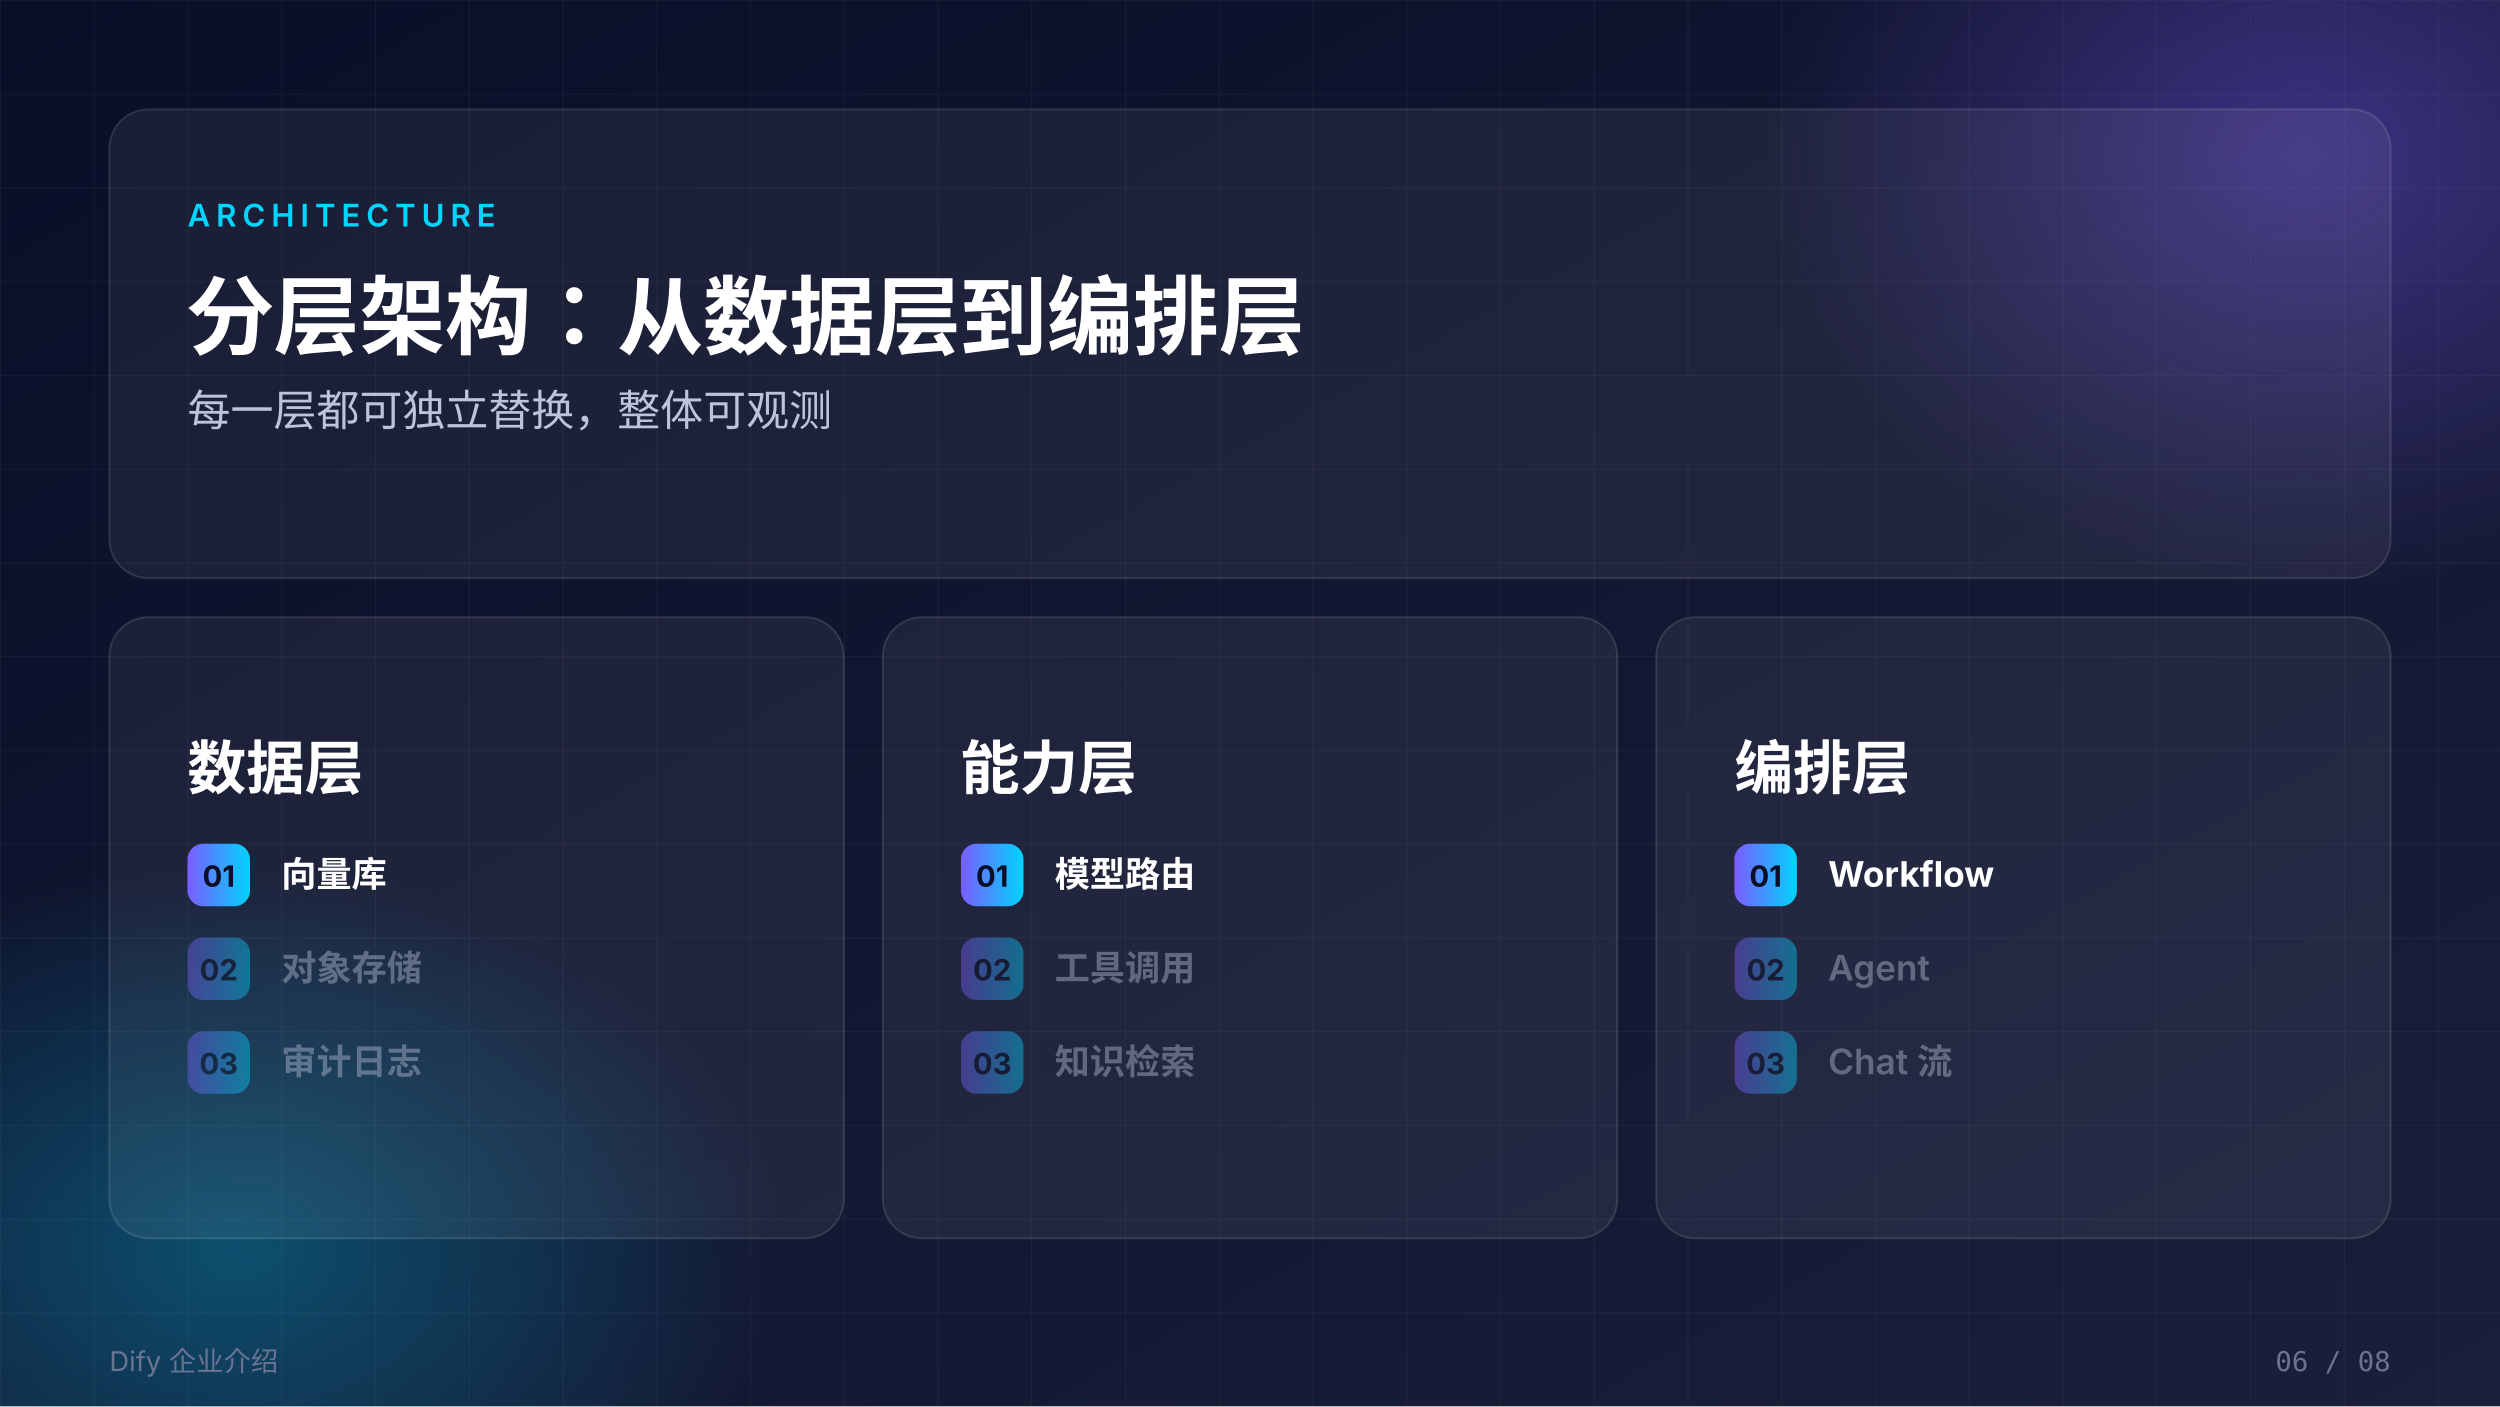
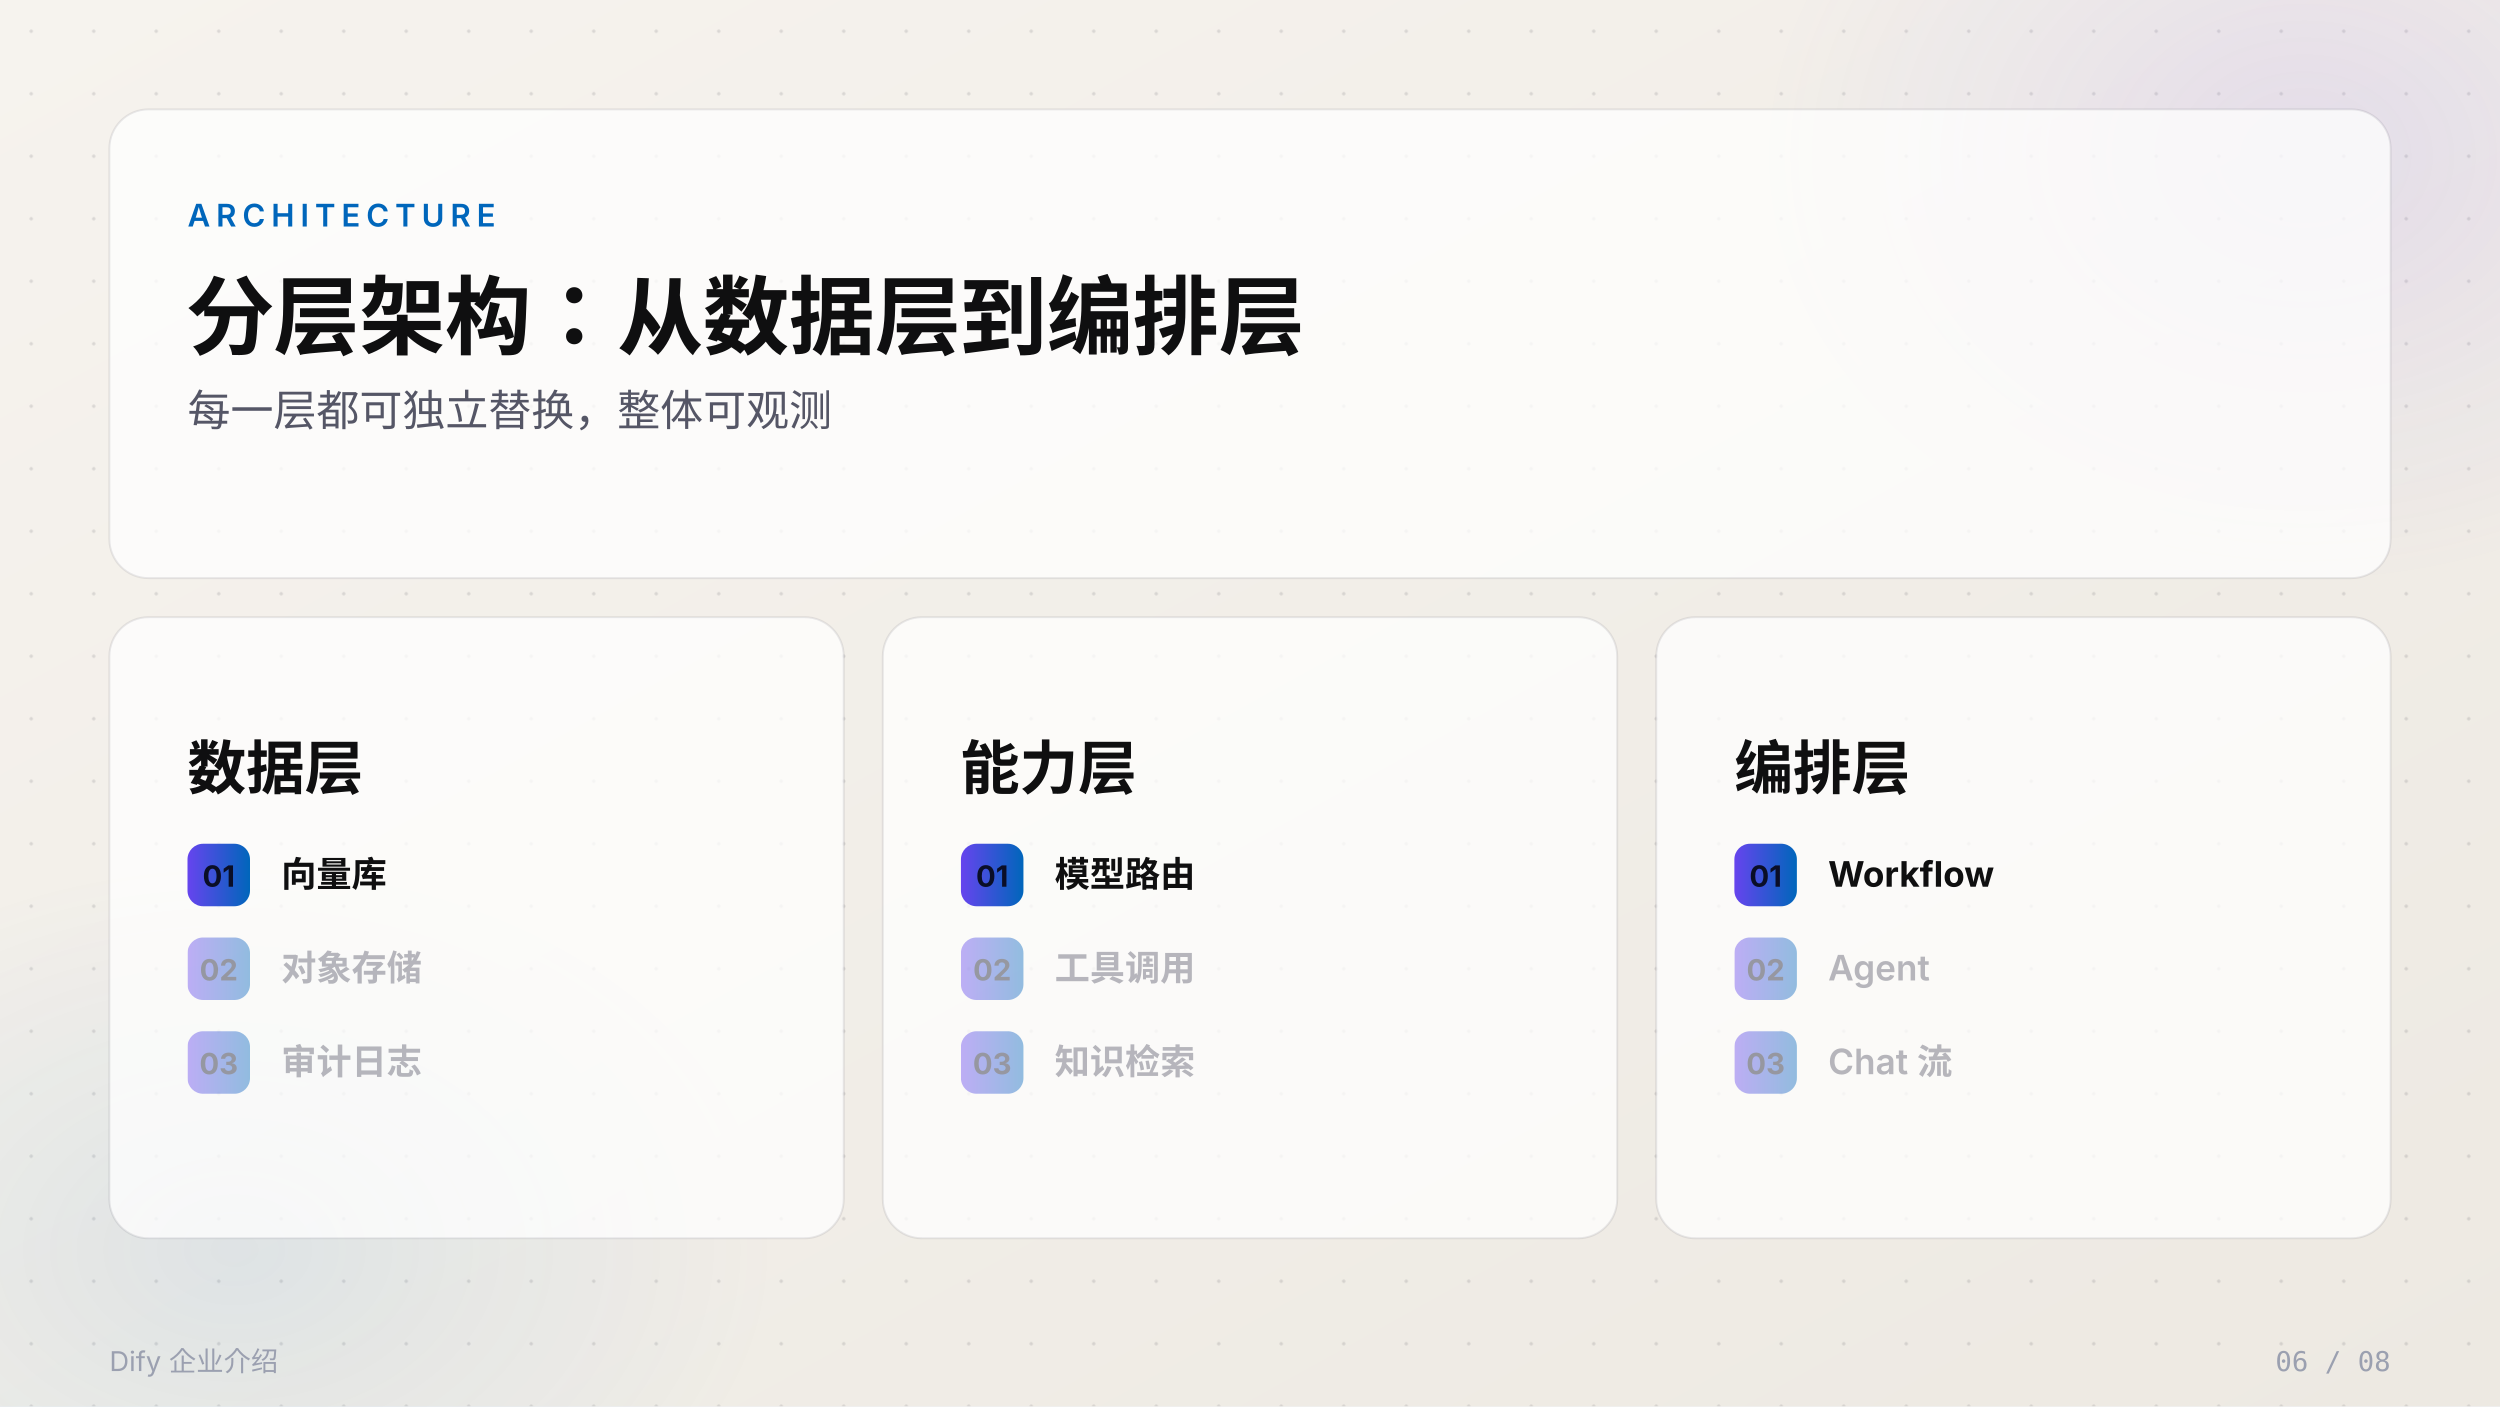
<svg xmlns="http://www.w3.org/2000/svg" viewBox="0 0 1280 720" width="1280" height="720">
  <defs>
    <linearGradient id="bg-grad" x1="0%" y1="0%" x2="100%" y2="100%">
-       <stop offset="0%" stop-color="#0a0e27" />
-       <stop offset="100%" stop-color="#1a1f3a" />
+       <stop offset="0%" stop-color="#F6F3EE" />
+       <stop offset="100%" stop-color="#EDE9E2" />
    </linearGradient>
    <linearGradient id="accent-grad" x1="0%" y1="0%" x2="100%" y2="0%">
-       <stop offset="0%" stop-color="#7c5cff" />
-       <stop offset="100%" stop-color="#00d4ff" />
+       <stop offset="0%" stop-color="#6644ee" />
+       <stop offset="100%" stop-color="#0066bb" />
    </linearGradient>
    <linearGradient id="accent-grad-v" x1="0%" y1="0%" x2="0%" y2="100%">
-       <stop offset="0%" stop-color="#7c5cff" />
-       <stop offset="100%" stop-color="#00d4ff" />
+       <stop offset="0%" stop-color="#6644ee" />
+       <stop offset="100%" stop-color="#0066bb" />
    </linearGradient>
    <radialGradient id="spot-1" cx="50%" cy="50%" r="50%">
-       <stop offset="0%" stop-color="#7c5cff" stop-opacity="0.4" />
-       <stop offset="100%" stop-color="#7c5cff" stop-opacity="0" />
+       <stop offset="0%" stop-color="#6644ee" stop-opacity="0.1" />
+       <stop offset="100%" stop-color="#6644ee" stop-opacity="0" />
    </radialGradient>
    <radialGradient id="spot-2" cx="50%" cy="50%" r="50%">
-       <stop offset="0%" stop-color="#00d4ff" stop-opacity="0.3" />
-       <stop offset="100%" stop-color="#00d4ff" stop-opacity="0" />
+       <stop offset="0%" stop-color="#0066bb" stop-opacity="0.08" />
+       <stop offset="100%" stop-color="#0066bb" stop-opacity="0" />
    </radialGradient>
-     <pattern id="bg-texture" width="48" height="48" patternUnits="userSpaceOnUse">
-       <path d="M 48 0 L 0 0 0 48" fill="none" stroke="#ffffff" stroke-opacity="0.08" stroke-width="0.5" />
+     <pattern id="bg-texture" width="32" height="32" patternUnits="userSpaceOnUse">
+       <circle cx="16" cy="16" r="0.9" fill="#1a1a2e" fill-opacity="0.12" />
    </pattern>
  </defs>
  <style type="text/css">
    text { font-family: 'PingFang SC', 'Microsoft YaHei', 'SF Pro Display', 'Inter', sans-serif; }
    .mono { font-family: 'SF Mono', 'JetBrains Mono', Menlo, monospace; }
-     .eyebrow { font-size: 16px; fill: #00d4ff; letter-spacing: 3px; font-weight: 600; }
-     .h1 { font-size: 60px; fill: #ffffff; font-weight: 700; }
-     .h2 { font-size: 44px; fill: #ffffff; font-weight: 700; }
-     .h3 { font-size: 30px; fill: #ffffff; font-weight: 600; }
-     .h4 { font-size: 22px; fill: #ffffff; font-weight: 600; }
-     .body { font-size: 18px; fill: #bcc4d8; }
-     .small { font-size: 14px; fill: #6b7392; }
-     .stat-huge { font-size: 110px; fill: #ffffff; font-weight: 800; }
-     .stat-unit { font-size: 28px; fill: #bcc4d8; font-weight: 500; }
+     .eyebrow { font-size: 16px; fill: #0066bb; letter-spacing: 3px; font-weight: 600; }
+     .h1 { font-size: 60px; fill: #0F0F10; font-weight: 700; }
+     .h2 { font-size: 44px; fill: #0F0F10; font-weight: 700; }
+     .h3 { font-size: 30px; fill: #0F0F10; font-weight: 600; }
+     .h4 { font-size: 22px; fill: #0F0F10; font-weight: 600; }
+     .body { font-size: 18px; fill: #555666; }
+     .small { font-size: 14px; fill: #9BA0B0; }
+     .stat-huge { font-size: 110px; fill: #0F0F10; font-weight: 800; }
+     .stat-unit { font-size: 28px; fill: #555666; font-weight: 500; }
  </style>
  <rect width="1280" height="720" fill="url(#bg-grad)" />
  <rect width="1280" height="720" fill="url(#bg-texture)" />
  <ellipse cx="1180" cy="80" rx="280" ry="220" fill="url(#spot-1)" />
  <ellipse cx="120" cy="640" rx="280" ry="200" fill="url(#spot-2)" />
  <g transform="translate(56, 56)">
-     <rect x="0" y="0" width="1168" height="240" rx="20" fill="#ffffff" fill-opacity="0.06" stroke="#ffffff" stroke-opacity="0.12" stroke-width="1" />
+     <rect x="0" y="0" width="1168" height="240" rx="20" fill="#FFFFFF" fill-opacity="0.75" stroke="#1a1a2e" stroke-opacity="0.09" stroke-width="1" />
    <svg x="40" y="40" width="1088" height="160" viewBox="0 0 1088 160">
      <text x="0" y="20" class="eyebrow">ARCHITECTURE</text>
-       <text x="0" y="82" font-size="44" fill="#ffffff" font-weight="700">分层架构：从数据层到编排层</text>
-       <text x="0" y="122" font-size="22" fill="#bcc4d8" font-weight="400">每一层都可独立替换，整体可观测</text>
+       <text x="0" y="82" font-size="44" fill="#0F0F10" font-weight="700">分层架构：从数据层到编排层</text>
+       <text x="0" y="122" font-size="22" fill="#555666" font-weight="400">每一层都可独立替换，整体可观测</text>
    </svg>
  </g>
  <g transform="translate(56, 316)">
-     <rect x="0" y="0" width="376" height="318" rx="20" fill="#ffffff" fill-opacity="0.06" stroke="#ffffff" stroke-opacity="0.12" stroke-width="1" />
+     <rect x="0" y="0" width="376" height="318" rx="20" fill="#FFFFFF" fill-opacity="0.75" stroke="#1a1a2e" stroke-opacity="0.09" stroke-width="1" />
    <svg x="40" y="40" width="296" height="238" viewBox="0 0 296 238">
      <text x="0" y="48" class="h3">数据层</text>
      <g transform="translate(0, 76)" opacity="1.0">
        <rect x="-12" y="0" width="4" height="32" rx="2" fill="url(#accent-grad)" />
        <rect x="0" y="0" width="32" height="32" rx="8" fill="url(#accent-grad)" />
        <text x="16" y="22" text-anchor="middle" font-size="15" font-weight="700" fill="#0a0e27">01</text>
-         <text x="48" y="22" font-size="18" fill="#ffffff" font-weight="700">向量库</text>
+         <text x="48" y="22" font-size="18" fill="#0F0F10" font-weight="700">向量库</text>
      </g>
      <g transform="translate(0, 124)" opacity="0.42">
        <rect x="0" y="0" width="32" height="32" rx="8" fill="url(#accent-grad)" />
        <text x="16" y="22" text-anchor="middle" font-size="15" font-weight="700" fill="#0a0e27">02</text>
-         <text x="48" y="22" font-size="18" fill="#bcc4d8" font-weight="600">对象存储</text>
+         <text x="48" y="22" font-size="18" fill="#555666" font-weight="600">对象存储</text>
      </g>
      <g transform="translate(0, 172)" opacity="0.42">
        <rect x="0" y="0" width="32" height="32" rx="8" fill="url(#accent-grad)" />
        <text x="16" y="22" text-anchor="middle" font-size="15" font-weight="700" fill="#0a0e27">03</text>
-         <text x="48" y="22" font-size="18" fill="#bcc4d8" font-weight="600">审计日志</text>
+         <text x="48" y="22" font-size="18" fill="#555666" font-weight="600">审计日志</text>
      </g>
    </svg>
  </g>
  <g transform="translate(452, 316)">
-     <rect x="0" y="0" width="376" height="318" rx="20" fill="#ffffff" fill-opacity="0.06" stroke="#ffffff" stroke-opacity="0.12" stroke-width="1" />
+     <rect x="0" y="0" width="376" height="318" rx="20" fill="#FFFFFF" fill-opacity="0.75" stroke="#1a1a2e" stroke-opacity="0.09" stroke-width="1" />
    <svg x="40" y="40" width="296" height="238" viewBox="0 0 296 238">
      <text x="0" y="48" class="h3">能力层</text>
      <g transform="translate(0, 76)" opacity="1.0">
        <rect x="-12" y="0" width="4" height="32" rx="2" fill="url(#accent-grad)" />
        <rect x="0" y="0" width="32" height="32" rx="8" fill="url(#accent-grad)" />
        <text x="16" y="22" text-anchor="middle" font-size="15" font-weight="700" fill="#0a0e27">01</text>
-         <text x="48" y="22" font-size="18" fill="#ffffff" font-weight="700">模型路由</text>
+         <text x="48" y="22" font-size="18" fill="#0F0F10" font-weight="700">模型路由</text>
      </g>
      <g transform="translate(0, 124)" opacity="0.42">
        <rect x="0" y="0" width="32" height="32" rx="8" fill="url(#accent-grad)" />
        <text x="16" y="22" text-anchor="middle" font-size="15" font-weight="700" fill="#0a0e27">02</text>
-         <text x="48" y="22" font-size="18" fill="#bcc4d8" font-weight="600">工具调用</text>
+         <text x="48" y="22" font-size="18" fill="#555666" font-weight="600">工具调用</text>
      </g>
      <g transform="translate(0, 172)" opacity="0.42">
        <rect x="0" y="0" width="32" height="32" rx="8" fill="url(#accent-grad)" />
        <text x="16" y="22" text-anchor="middle" font-size="15" font-weight="700" fill="#0a0e27">03</text>
-         <text x="48" y="22" font-size="18" fill="#bcc4d8" font-weight="600">知识检索</text>
+         <text x="48" y="22" font-size="18" fill="#555666" font-weight="600">知识检索</text>
      </g>
    </svg>
  </g>
  <g transform="translate(848, 316)">
-     <rect x="0" y="0" width="376" height="318" rx="20" fill="#ffffff" fill-opacity="0.06" stroke="#ffffff" stroke-opacity="0.12" stroke-width="1" />
+     <rect x="0" y="0" width="376" height="318" rx="20" fill="#FFFFFF" fill-opacity="0.75" stroke="#1a1a2e" stroke-opacity="0.09" stroke-width="1" />
    <svg x="40" y="40" width="296" height="238" viewBox="0 0 296 238">
      <text x="0" y="48" class="h3">编排层</text>
      <g transform="translate(0, 76)" opacity="1.0">
        <rect x="-12" y="0" width="4" height="32" rx="2" fill="url(#accent-grad)" />
        <rect x="0" y="0" width="32" height="32" rx="8" fill="url(#accent-grad)" />
        <text x="16" y="22" text-anchor="middle" font-size="15" font-weight="700" fill="#0a0e27">01</text>
-         <text x="48" y="22" font-size="18" fill="#ffffff" font-weight="700">Workflow</text>
+         <text x="48" y="22" font-size="18" fill="#0F0F10" font-weight="700">Workflow</text>
      </g>
      <g transform="translate(0, 124)" opacity="0.42">
        <rect x="0" y="0" width="32" height="32" rx="8" fill="url(#accent-grad)" />
        <text x="16" y="22" text-anchor="middle" font-size="15" font-weight="700" fill="#0a0e27">02</text>
-         <text x="48" y="22" font-size="18" fill="#bcc4d8" font-weight="600">Agent</text>
+         <text x="48" y="22" font-size="18" fill="#555666" font-weight="600">Agent</text>
      </g>
      <g transform="translate(0, 172)" opacity="0.42">
        <rect x="0" y="0" width="32" height="32" rx="8" fill="url(#accent-grad)" />
        <text x="16" y="22" text-anchor="middle" font-size="15" font-weight="700" fill="#0a0e27">03</text>
-         <text x="48" y="22" font-size="18" fill="#bcc4d8" font-weight="600">Chat 流</text>
+         <text x="48" y="22" font-size="18" fill="#555666" font-weight="600">Chat 流</text>
      </g>
    </svg>
  </g>
  <text x="56" y="702" class="small">Dify 企业介绍</text>
  <text x="1224" y="702" class="small mono" text-anchor="end">06 / 08</text>
</svg>
